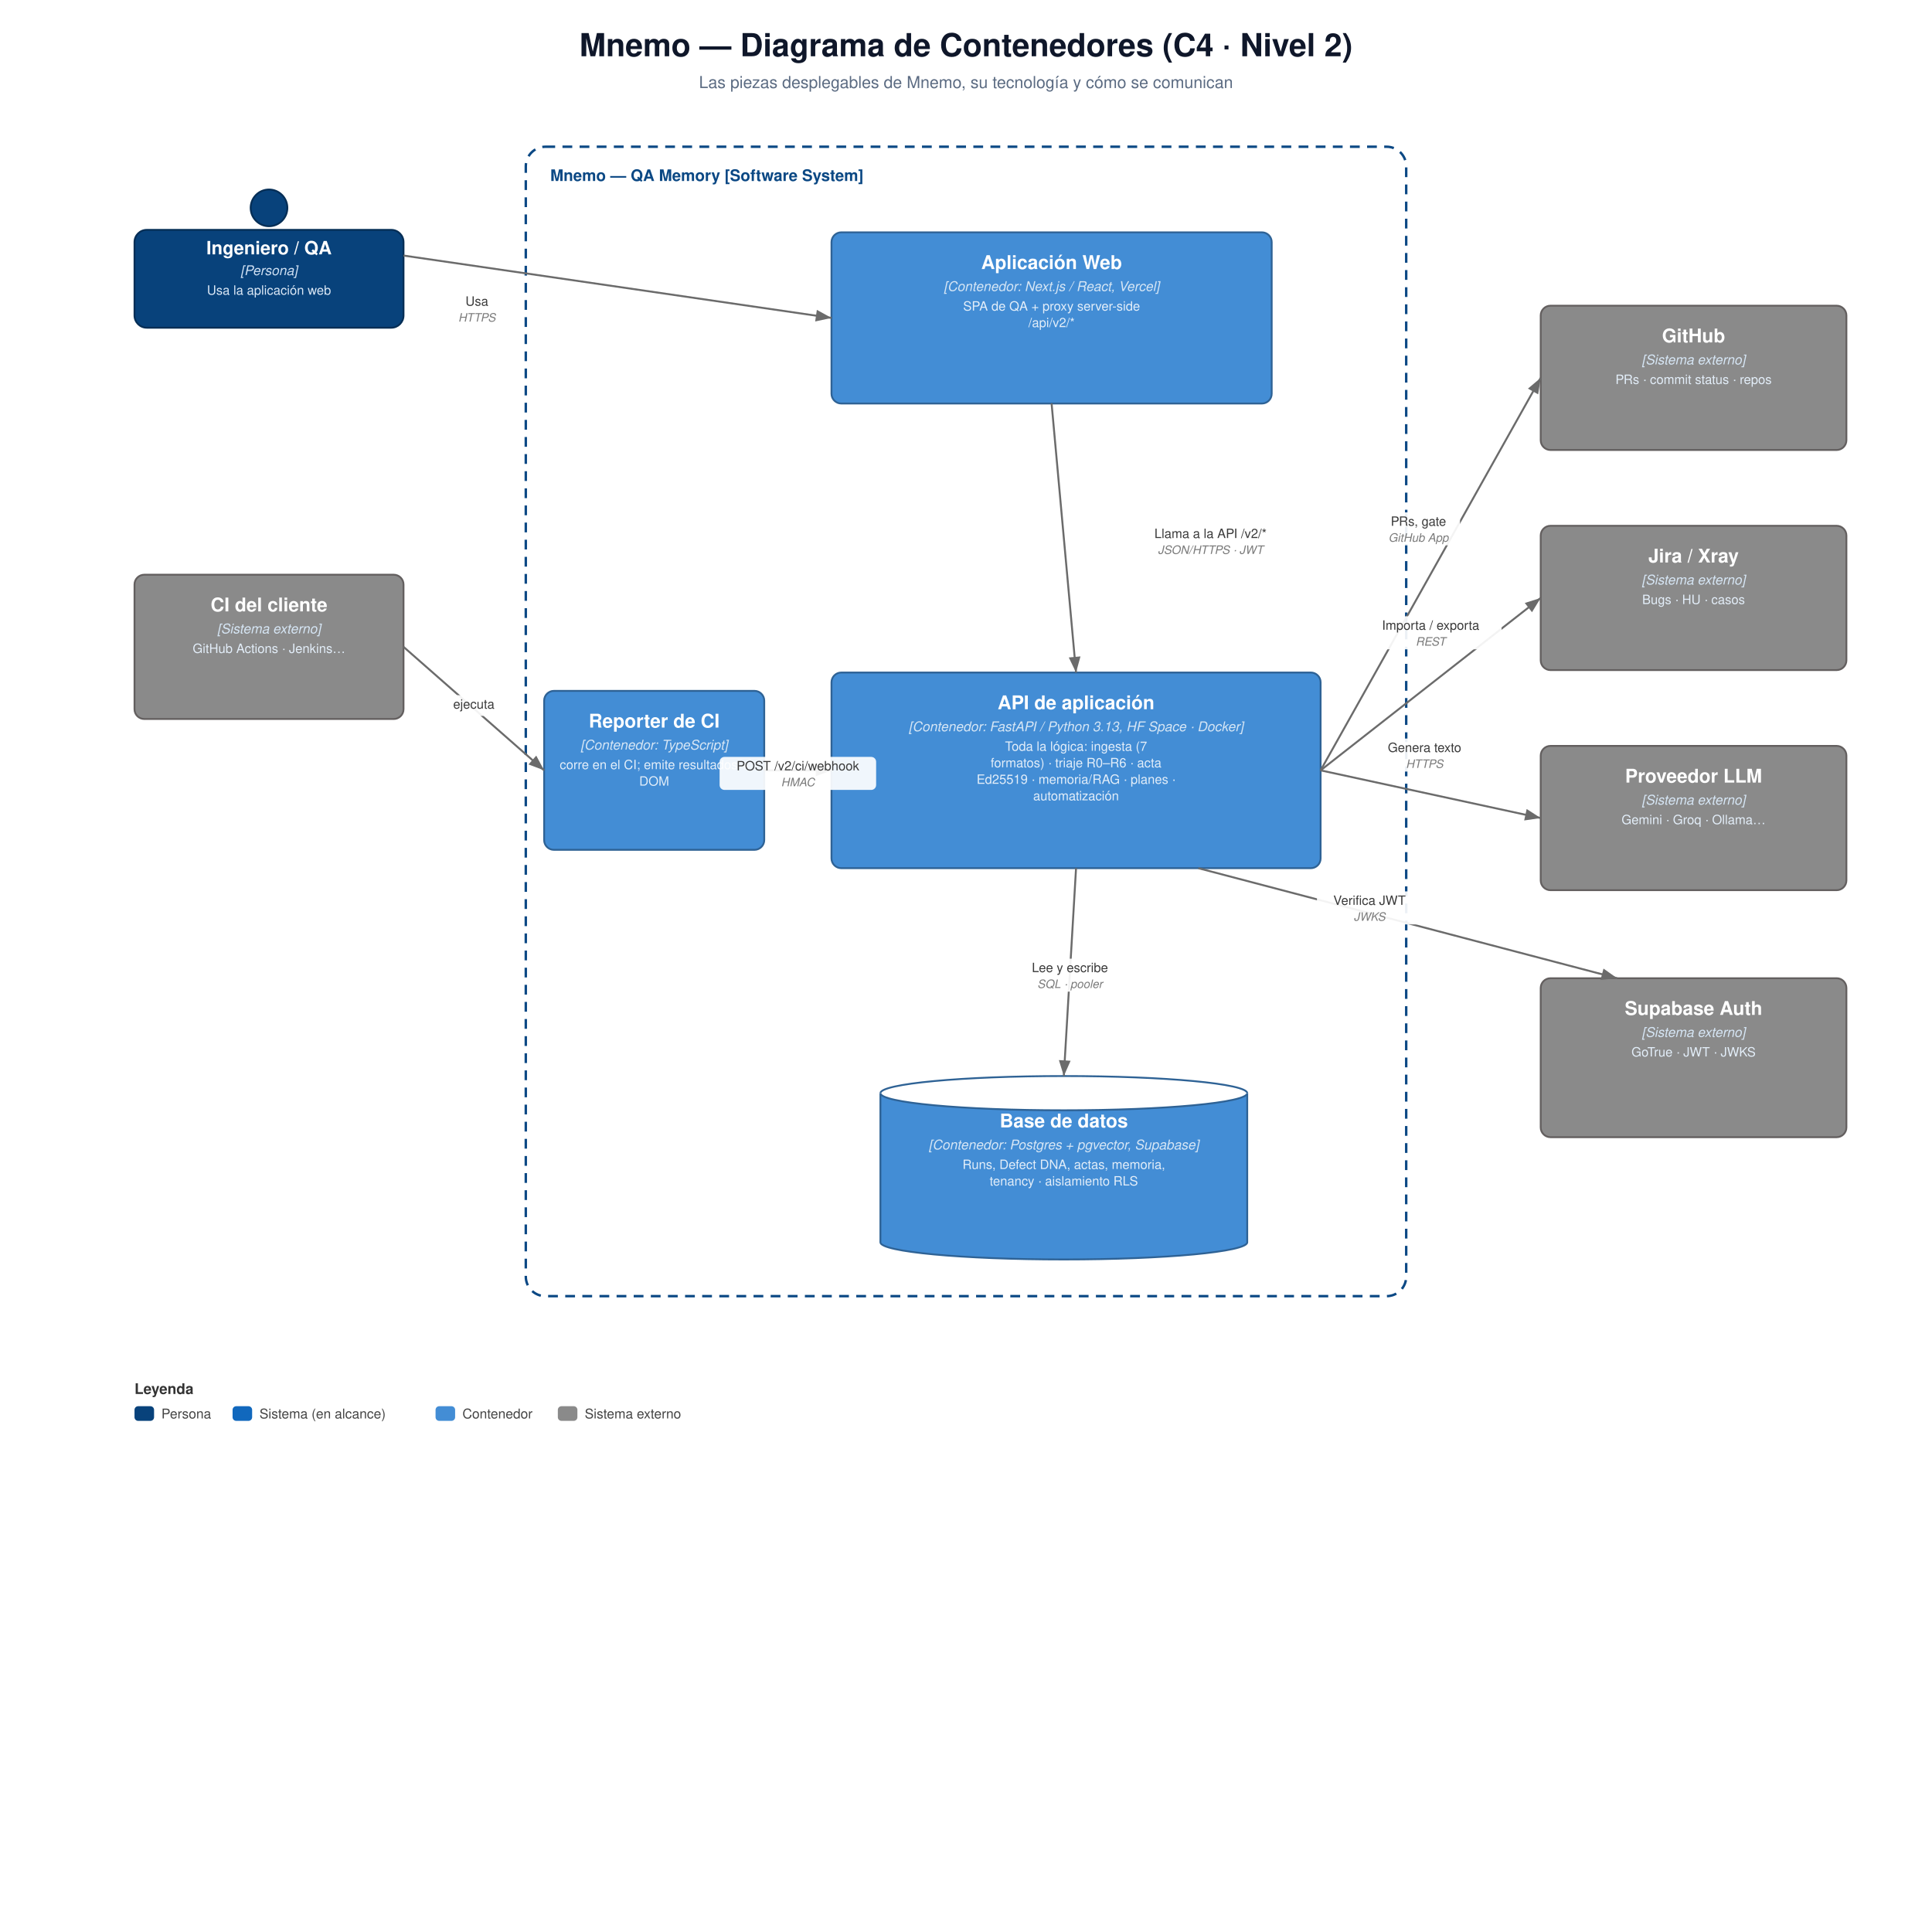
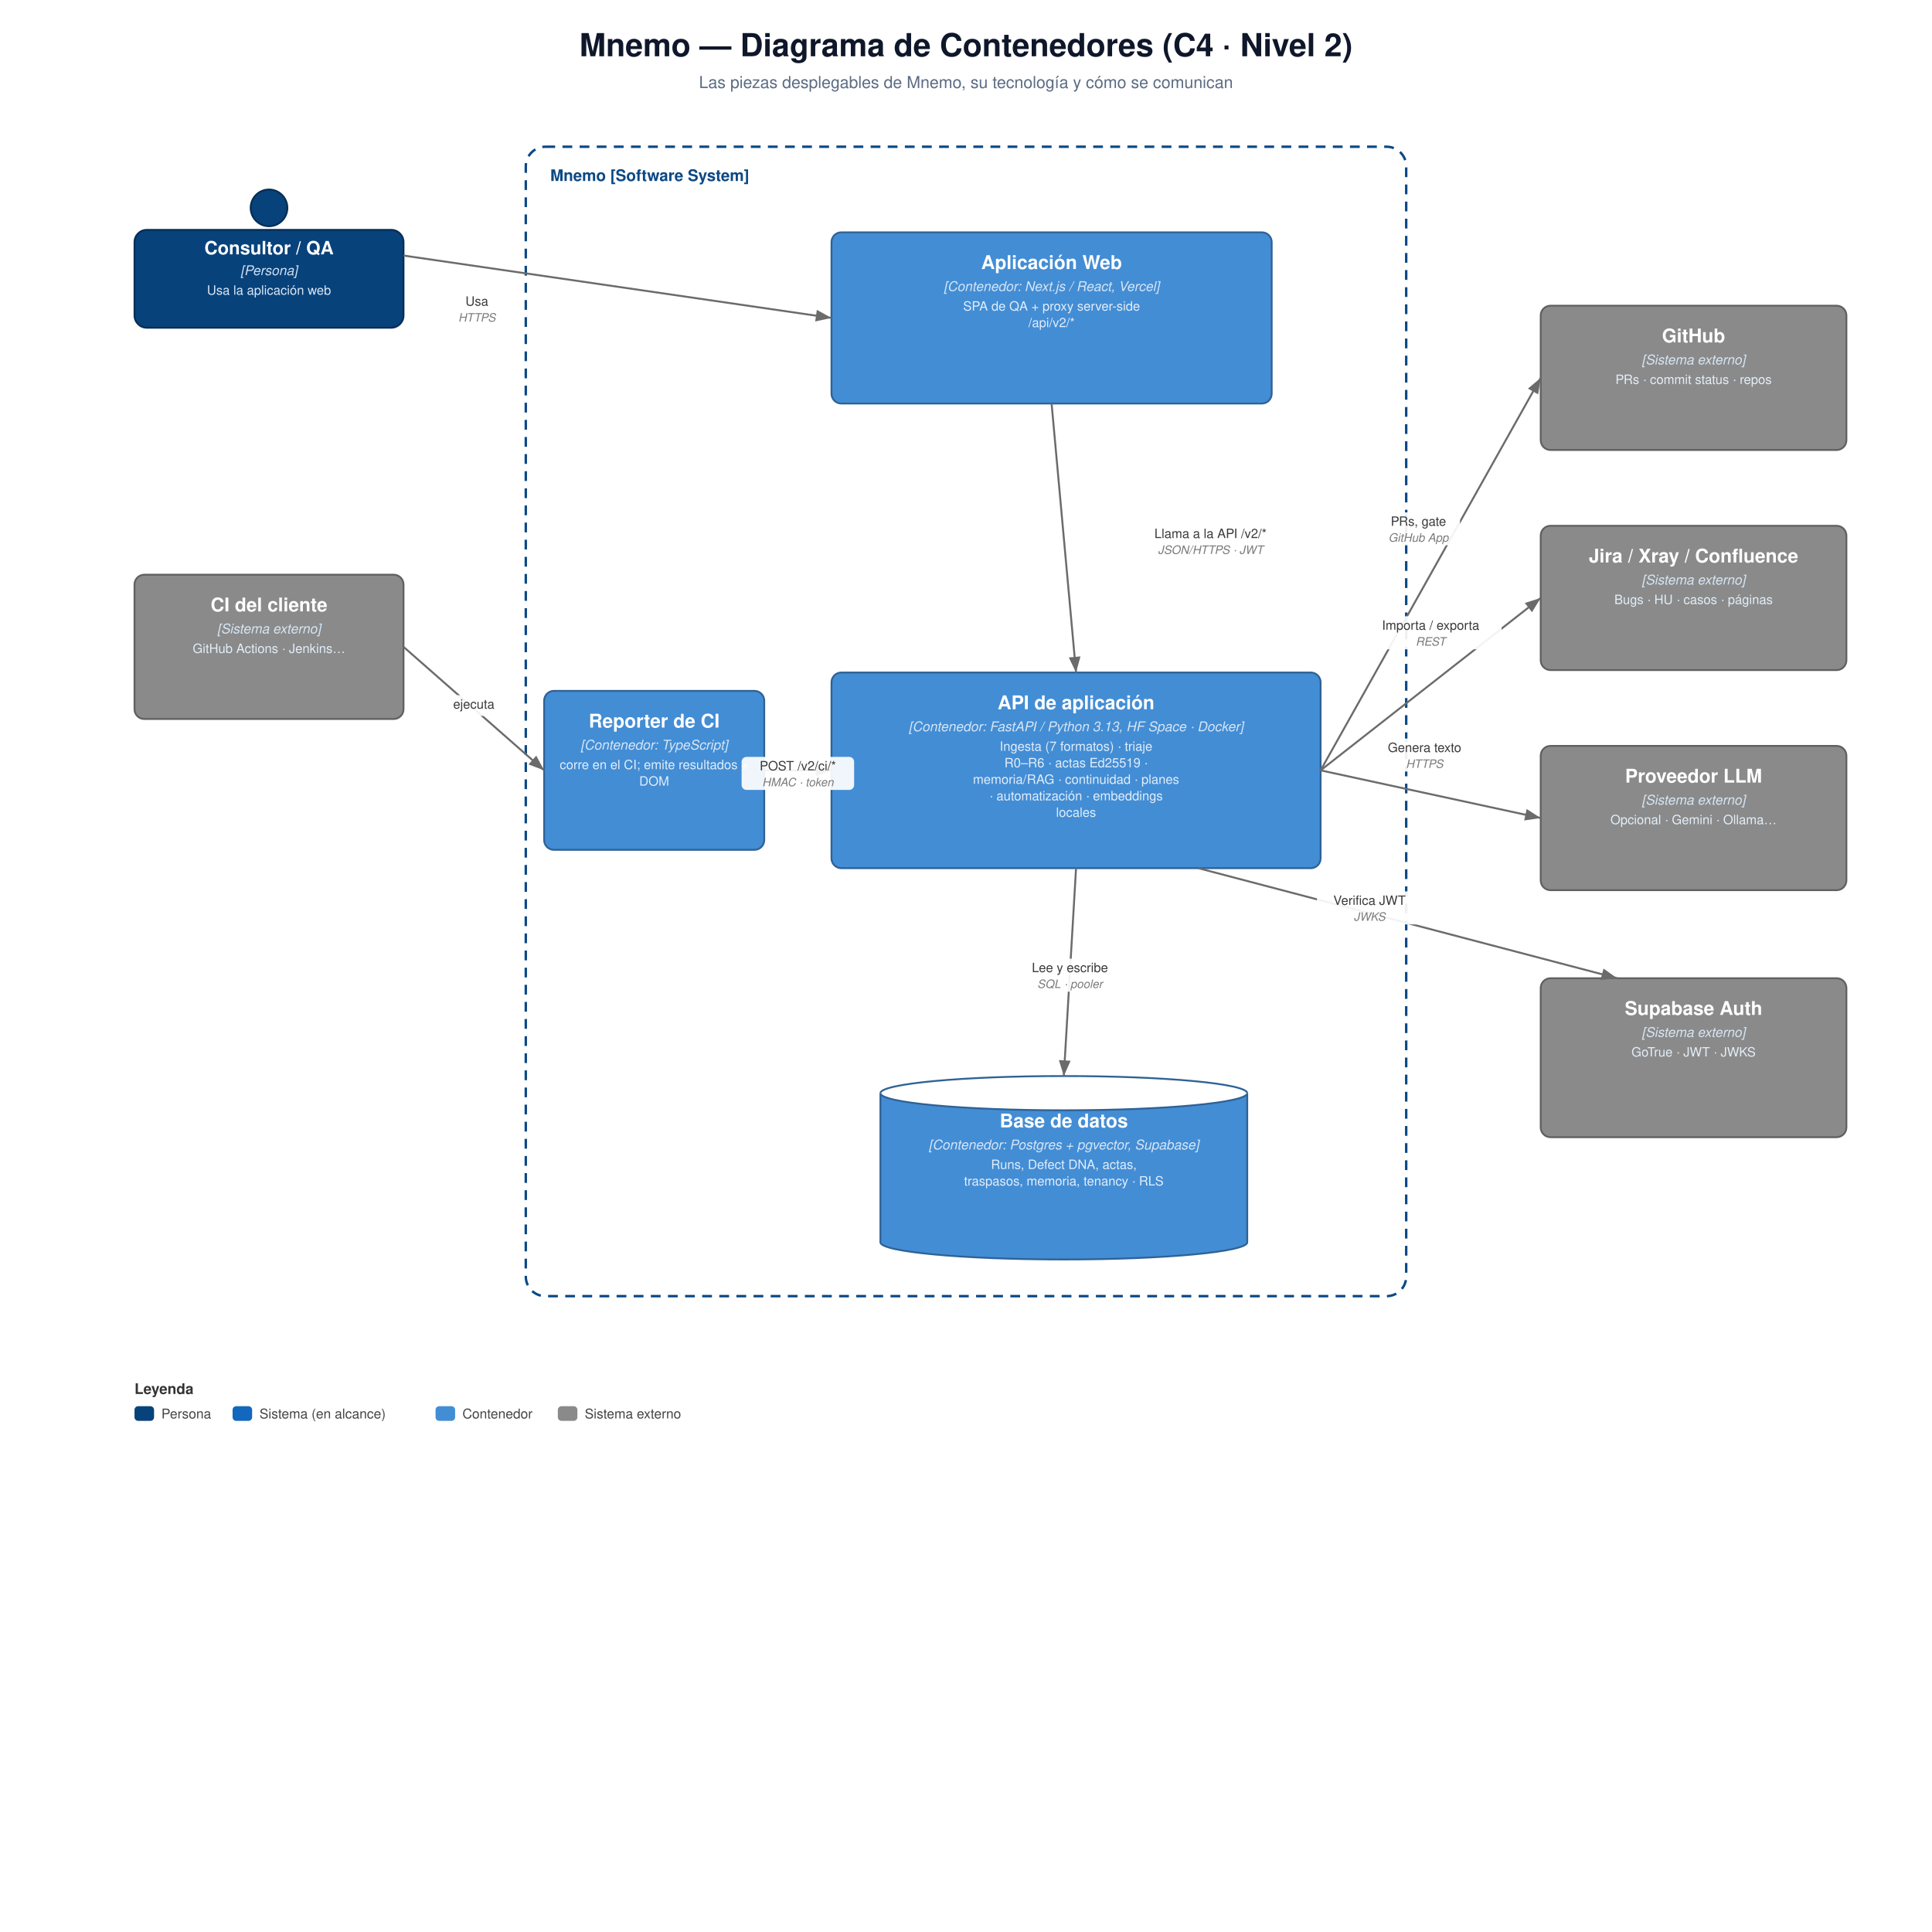
<svg xmlns="http://www.w3.org/2000/svg" width="3160" height="3160" viewBox="0 0 1580 1580">
  <defs>
    <marker id="arr" markerWidth="10" markerHeight="10" refX="8" refY="3" orient="auto">
      <path d="M0,0 L8,3 L0,6 Z" fill="#6b6b6b" />
    </marker>
    <style>text{font-family:"Helvetica Neue",Helvetica,Arial,sans-serif}</style>
  </defs>
  <rect x="0" y="0" width="1580" height="1580" fill="#ffffff" />
  <text x="790.0" y="46" font-size="26" fill="#0f172a" font-weight="700" text-anchor="middle">Mnemo — Diagrama de Contenedores (C4 · Nivel 2)</text>
  <text x="790.0" y="72" font-size="13.5" fill="#5b6b82" font-weight="400" text-anchor="middle">Las piezas desplegables de Mnemo, su tecnología y cómo se comunican</text>
  <rect x="430" y="120" width="720" height="940" rx="16" fill="none" stroke="#0b4884" stroke-width="2" stroke-dasharray="8 6" />
-   <text x="450" y="148" font-size="13" fill="#0b4884" font-weight="700" text-anchor="start">Mnemo — QA Memory  [Software System]</text>
+   <text x="450" y="148" font-size="13" fill="#0b4884" font-weight="700" text-anchor="start">Mnemo  [Software System]</text>
  <circle cx="220.0" cy="170" r="15" fill="#08427b" stroke="#052e56" stroke-width="1.5" />
  <rect x="110" y="188" width="220" height="80" rx="10" fill="#08427b" stroke="#052e56" stroke-width="1.5" />
-   <text x="220.0" y="208" font-size="15" fill="#ffffff" font-weight="700" text-anchor="middle">Ingeniero / QA</text>
+   <text x="220.0" y="208" font-size="15" fill="#ffffff" font-weight="700" text-anchor="middle">Consultor / QA</text>
  <text x="220.0" y="225" font-size="11" fill="#cfe0f3" font-weight="400" text-anchor="middle" font-style="italic">[Persona]</text>
  <text x="220.0" y="241" font-size="10.5" fill="#dbe8f6" font-weight="400" text-anchor="middle">Usa la aplicación web</text>
  <rect x="110" y="470" width="220" height="118" rx="8" fill="#8a8a8a" stroke="#635f5f" stroke-width="1.5" />
  <text x="220.0" y="500" font-size="15.5" fill="#ffffff" font-weight="700" text-anchor="middle">CI del cliente</text>
  <text x="220.0" y="518" font-size="11" fill="#d6e6f5" font-weight="400" text-anchor="middle" font-style="italic">[Sistema externo]</text>
  <text x="220.0" y="534" font-size="10.5" fill="#e3eef9" font-weight="400" text-anchor="middle">GitHub Actions · Jenkins…</text>
  <rect x="1260" y="250" width="250" height="118" rx="8" fill="#8a8a8a" stroke="#635f5f" stroke-width="1.5" />
  <text x="1385.0" y="280" font-size="15.5" fill="#ffffff" font-weight="700" text-anchor="middle">GitHub</text>
  <text x="1385.0" y="298" font-size="11" fill="#d6e6f5" font-weight="400" text-anchor="middle" font-style="italic">[Sistema externo]</text>
  <text x="1385.0" y="314" font-size="10.5" fill="#e3eef9" font-weight="400" text-anchor="middle">PRs · commit status · repos</text>
  <rect x="1260" y="430" width="250" height="118" rx="8" fill="#8a8a8a" stroke="#635f5f" stroke-width="1.5" />
-   <text x="1385.0" y="460" font-size="15.5" fill="#ffffff" font-weight="700" text-anchor="middle">Jira / Xray</text>
+   <text x="1385.0" y="460" font-size="15.5" fill="#ffffff" font-weight="700" text-anchor="middle">Jira / Xray / Confluence</text>
  <text x="1385.0" y="478" font-size="11" fill="#d6e6f5" font-weight="400" text-anchor="middle" font-style="italic">[Sistema externo]</text>
-   <text x="1385.0" y="494" font-size="10.5" fill="#e3eef9" font-weight="400" text-anchor="middle">Bugs · HU · casos</text>
+   <text x="1385.0" y="494" font-size="10.5" fill="#e3eef9" font-weight="400" text-anchor="middle">Bugs · HU · casos · páginas</text>
  <rect x="1260" y="610" width="250" height="118" rx="8" fill="#8a8a8a" stroke="#635f5f" stroke-width="1.5" />
  <text x="1385.0" y="640" font-size="15.5" fill="#ffffff" font-weight="700" text-anchor="middle">Proveedor LLM</text>
  <text x="1385.0" y="658" font-size="11" fill="#d6e6f5" font-weight="400" text-anchor="middle" font-style="italic">[Sistema externo]</text>
-   <text x="1385.0" y="674" font-size="10.5" fill="#e3eef9" font-weight="400" text-anchor="middle">Gemini · Groq · Ollama…</text>
+   <text x="1385.0" y="674" font-size="10.5" fill="#e3eef9" font-weight="400" text-anchor="middle">Opcional · Gemini · Ollama…</text>
  <rect x="1260" y="800" width="250" height="130" rx="8" fill="#8a8a8a" stroke="#635f5f" stroke-width="1.5" />
  <text x="1385.0" y="830" font-size="15.5" fill="#ffffff" font-weight="700" text-anchor="middle">Supabase Auth</text>
  <text x="1385.0" y="848" font-size="11" fill="#d6e6f5" font-weight="400" text-anchor="middle" font-style="italic">[Sistema externo]</text>
  <text x="1385.0" y="864" font-size="10.5" fill="#e3eef9" font-weight="400" text-anchor="middle">GoTrue · JWT · JWKS</text>
  <rect x="680" y="190" width="360" height="140" rx="8" fill="#438dd5" stroke="#2e6295" stroke-width="1.5" />
  <text x="860.0" y="220" font-size="15.5" fill="#ffffff" font-weight="700" text-anchor="middle">Aplicación Web</text>
  <text x="860.0" y="238" font-size="11" fill="#d6e6f5" font-weight="400" text-anchor="middle" font-style="italic">[Contenedor: Next.js / React, Vercel]</text>
  <text x="860.0" y="254" font-size="10.5" fill="#e3eef9" font-weight="400" text-anchor="middle">SPA de QA + proxy server-side</text>
  <text x="860.0" y="267.5" font-size="10.5" fill="#e3eef9" font-weight="400" text-anchor="middle">/api/v2/*</text>
  <rect x="445" y="565" width="180" height="130" rx="8" fill="#438dd5" stroke="#2e6295" stroke-width="1.5" />
  <text x="535.0" y="595" font-size="15.5" fill="#ffffff" font-weight="700" text-anchor="middle">Reporter de CI</text>
  <text x="535.0" y="613" font-size="11" fill="#d6e6f5" font-weight="400" text-anchor="middle" font-style="italic">[Contenedor: TypeScript]</text>
  <text x="535.0" y="629" font-size="10.5" fill="#e3eef9" font-weight="400" text-anchor="middle">corre en el CI; emite resultados +</text>
  <text x="535.0" y="642.5" font-size="10.5" fill="#e3eef9" font-weight="400" text-anchor="middle">DOM</text>
  <rect x="680" y="550" width="400" height="160" rx="8" fill="#438dd5" stroke="#2e6295" stroke-width="1.5" />
  <text x="880.0" y="580" font-size="15.5" fill="#ffffff" font-weight="700" text-anchor="middle">API de aplicación</text>
  <text x="880.0" y="598" font-size="11" fill="#d6e6f5" font-weight="400" text-anchor="middle" font-style="italic">[Contenedor: FastAPI / Python 3.13, HF Space · Docker]</text>
-   <text x="880.0" y="614" font-size="10.5" fill="#e3eef9" font-weight="400" text-anchor="middle">Toda la lógica: ingesta (7</text>
-   <text x="880.0" y="627.5" font-size="10.5" fill="#e3eef9" font-weight="400" text-anchor="middle">formatos) · triaje R0–R6 · acta</text>
-   <text x="880.0" y="641.0" font-size="10.5" fill="#e3eef9" font-weight="400" text-anchor="middle">Ed25519 · memoria/RAG · planes ·</text>
-   <text x="880.0" y="654.5" font-size="10.5" fill="#e3eef9" font-weight="400" text-anchor="middle">automatización</text>
+   <text x="880.0" y="614" font-size="10.5" fill="#e3eef9" font-weight="400" text-anchor="middle">Ingesta (7 formatos) · triaje</text>
+   <text x="880.0" y="627.5" font-size="10.5" fill="#e3eef9" font-weight="400" text-anchor="middle">R0–R6 · actas Ed25519 ·</text>
+   <text x="880.0" y="641.0" font-size="10.5" fill="#e3eef9" font-weight="400" text-anchor="middle">memoria/RAG · continuidad · planes</text>
+   <text x="880.0" y="654.5" font-size="10.5" fill="#e3eef9" font-weight="400" text-anchor="middle">· automatización · embeddings</text>
+   <text x="880.0" y="668.0" font-size="10.5" fill="#e3eef9" font-weight="400" text-anchor="middle">locales</text>
  <path d="M720,894 a150.0,14 0 0 0 300,0 v122 a150.0,14 0 0 1 -300,0 Z" fill="#438dd5" stroke="#2e6295" stroke-width="1.5" />
  <path d="M720,894 a150.0,14 0 0 1 300,0" fill="none" stroke="#2e6295" stroke-width="1.5" />
  <text x="870.0" y="922" font-size="15.5" fill="#ffffff" font-weight="700" text-anchor="middle">Base de datos</text>
  <text x="870.0" y="940" font-size="11" fill="#d6e6f5" font-weight="400" text-anchor="middle" font-style="italic">[Contenedor: Postgres + pgvector, Supabase]</text>
-   <text x="870.0" y="956" font-size="10.5" fill="#e3eef9" font-weight="400" text-anchor="middle">Runs, Defect DNA, actas, memoria,</text>
-   <text x="870.0" y="969.5" font-size="10.5" fill="#e3eef9" font-weight="400" text-anchor="middle">tenancy · aislamiento RLS</text>
+   <text x="870.0" y="956" font-size="10.5" fill="#e3eef9" font-weight="400" text-anchor="middle">Runs, Defect DNA, actas,</text>
+   <text x="870.0" y="969.5" font-size="10.5" fill="#e3eef9" font-weight="400" text-anchor="middle">traspasos, memoria, tenancy · RLS</text>
  <line x1="330" y1="209.0" x2="680" y2="260.0" stroke="#6b6b6b" stroke-width="1.6" stroke-dasharray="1 0" marker-end="url(#arr)" />
  <rect x="374.0" y="239" width="32.0" height="27" rx="4" fill="#ffffff" opacity="0.92" />
  <text x="390" y="250" font-size="10.5" fill="#3a3a3a" font-weight="500" text-anchor="middle">Usa</text>
  <text x="390" y="263" font-size="9.5" fill="#7a7a7a" font-weight="400" text-anchor="middle" font-style="italic" font-family="ui-monospace,Menlo,monospace">HTTPS</text>
  <line x1="860.0" y1="330" x2="880.0" y2="550" stroke="#6b6b6b" stroke-width="1.6" stroke-dasharray="1 0" marker-end="url(#arr)" />
  <rect x="923.0" y="429" width="134.0" height="27" rx="4" fill="#ffffff" opacity="0.92" />
  <text x="990.0" y="440" font-size="10.5" fill="#3a3a3a" font-weight="500" text-anchor="middle">Llama a la API /v2/*</text>
  <text x="990.0" y="453" font-size="9.5" fill="#7a7a7a" font-weight="400" text-anchor="middle" font-style="italic" font-family="ui-monospace,Menlo,monospace">JSON/HTTPS · JWT</text>
  <line x1="330" y1="529.0" x2="445" y2="630.0" stroke="#6b6b6b" stroke-width="1.6" stroke-dasharray="1 0" marker-end="url(#arr)" />
  <rect x="359.5" y="568.5" width="56.0" height="17" rx="4" fill="#ffffff" opacity="0.92" />
  <text x="387.5" y="579.5" font-size="10.5" fill="#3a3a3a" font-weight="500" text-anchor="middle">ejecuta</text>
  <line x1="625" y1="630.0" x2="680" y2="630.0" stroke="#6b6b6b" stroke-width="1.6" stroke-dasharray="1 0" marker-end="url(#arr)" />
-   <rect x="588.5" y="619.0" width="128.0" height="27" rx="4" fill="#ffffff" opacity="0.92" />
-   <text x="652.5" y="630.0" font-size="10.5" fill="#3a3a3a" font-weight="500" text-anchor="middle">POST /v2/ci/webhook</text>
-   <text x="652.5" y="643.0" font-size="9.5" fill="#7a7a7a" font-weight="400" text-anchor="middle" font-style="italic" font-family="ui-monospace,Menlo,monospace">HMAC</text>
+   <rect x="606.5" y="619.0" width="92.0" height="27" rx="4" fill="#ffffff" opacity="0.92" />
+   <text x="652.5" y="630.0" font-size="10.5" fill="#3a3a3a" font-weight="500" text-anchor="middle">POST /v2/ci/*</text>
+   <text x="652.5" y="643.0" font-size="9.5" fill="#7a7a7a" font-weight="400" text-anchor="middle" font-style="italic" font-family="ui-monospace,Menlo,monospace">HMAC · token</text>
  <line x1="880.0" y1="710" x2="870.0" y2="880" stroke="#6b6b6b" stroke-width="1.6" stroke-dasharray="1 0" marker-end="url(#arr)" />
  <rect x="829.0" y="784.0" width="92.0" height="27" rx="4" fill="#ffffff" opacity="0.92" />
  <text x="875.0" y="795.0" font-size="10.5" fill="#3a3a3a" font-weight="500" text-anchor="middle">Lee y escribe</text>
  <text x="875.0" y="808.0" font-size="9.5" fill="#7a7a7a" font-weight="400" text-anchor="middle" font-style="italic" font-family="ui-monospace,Menlo,monospace">SQL · pooler</text>
  <line x1="1080" y1="630.0" x2="1260" y2="309.0" stroke="#6b6b6b" stroke-width="1.6" stroke-dasharray="1 0" marker-end="url(#arr)" />
  <rect x="1126.0" y="419" width="68.0" height="27" rx="4" fill="#ffffff" opacity="0.92" />
  <text x="1160" y="430" font-size="10.5" fill="#3a3a3a" font-weight="500" text-anchor="middle">PRs, gate</text>
  <text x="1160" y="443" font-size="9.5" fill="#7a7a7a" font-weight="400" text-anchor="middle" font-style="italic" font-family="ui-monospace,Menlo,monospace">GitHub App</text>
  <line x1="1080" y1="630.0" x2="1260" y2="489.0" stroke="#6b6b6b" stroke-width="1.6" stroke-dasharray="1 0" marker-end="url(#arr)" />
  <rect x="1112.0" y="504" width="116.0" height="27" rx="4" fill="#ffffff" opacity="0.92" />
  <text x="1170" y="515" font-size="10.5" fill="#3a3a3a" font-weight="500" text-anchor="middle">Importa / exporta</text>
  <text x="1170" y="528" font-size="9.5" fill="#7a7a7a" font-weight="400" text-anchor="middle" font-style="italic" font-family="ui-monospace,Menlo,monospace">REST</text>
  <line x1="1080" y1="630.0" x2="1260" y2="669.0" stroke="#6b6b6b" stroke-width="1.6" stroke-dasharray="1 0" marker-end="url(#arr)" />
  <rect x="1122.0" y="604" width="86.0" height="27" rx="4" fill="#ffffff" opacity="0.92" />
  <text x="1165" y="615" font-size="10.5" fill="#3a3a3a" font-weight="500" text-anchor="middle">Genera texto</text>
  <text x="1165" y="628" font-size="9.5" fill="#7a7a7a" font-weight="400" text-anchor="middle" font-style="italic" font-family="ui-monospace,Menlo,monospace">HTTPS</text>
  <line x1="980.0" y1="710" x2="1322.5" y2="800" stroke="#6b6b6b" stroke-width="1.6" stroke-dasharray="1 0" marker-end="url(#arr)" />
  <rect x="1077.0" y="729" width="86.0" height="27" rx="4" fill="#ffffff" opacity="0.92" />
  <text x="1120" y="740" font-size="10.5" fill="#3a3a3a" font-weight="500" text-anchor="middle">Verifica JWT</text>
  <text x="1120" y="753" font-size="9.5" fill="#7a7a7a" font-weight="400" text-anchor="middle" font-style="italic" font-family="ui-monospace,Menlo,monospace">JWKS</text>
  <text x="110" y="1140" font-size="12" fill="#333" font-weight="700" text-anchor="start">Leyenda</text>
  <rect x="110" y="1150" width="16" height="12" rx="3" fill="#08427b" />
  <text x="132" y="1160" font-size="11" fill="#444" font-weight="500" text-anchor="start">Persona</text>
  <rect x="190.2" y="1150" width="16" height="12" rx="3" fill="#1168bd" />
  <text x="212.2" y="1160" font-size="11" fill="#444" font-weight="500" text-anchor="start">Sistema (en alcance)</text>
  <rect x="356.2" y="1150" width="16" height="12" rx="3" fill="#438dd5" />
  <text x="378.2" y="1160" font-size="11" fill="#444" font-weight="500" text-anchor="start">Contenedor</text>
  <rect x="456.2" y="1150" width="16" height="12" rx="3" fill="#8a8a8a" />
  <text x="478.2" y="1160" font-size="11" fill="#444" font-weight="500" text-anchor="start">Sistema externo</text>
</svg>
